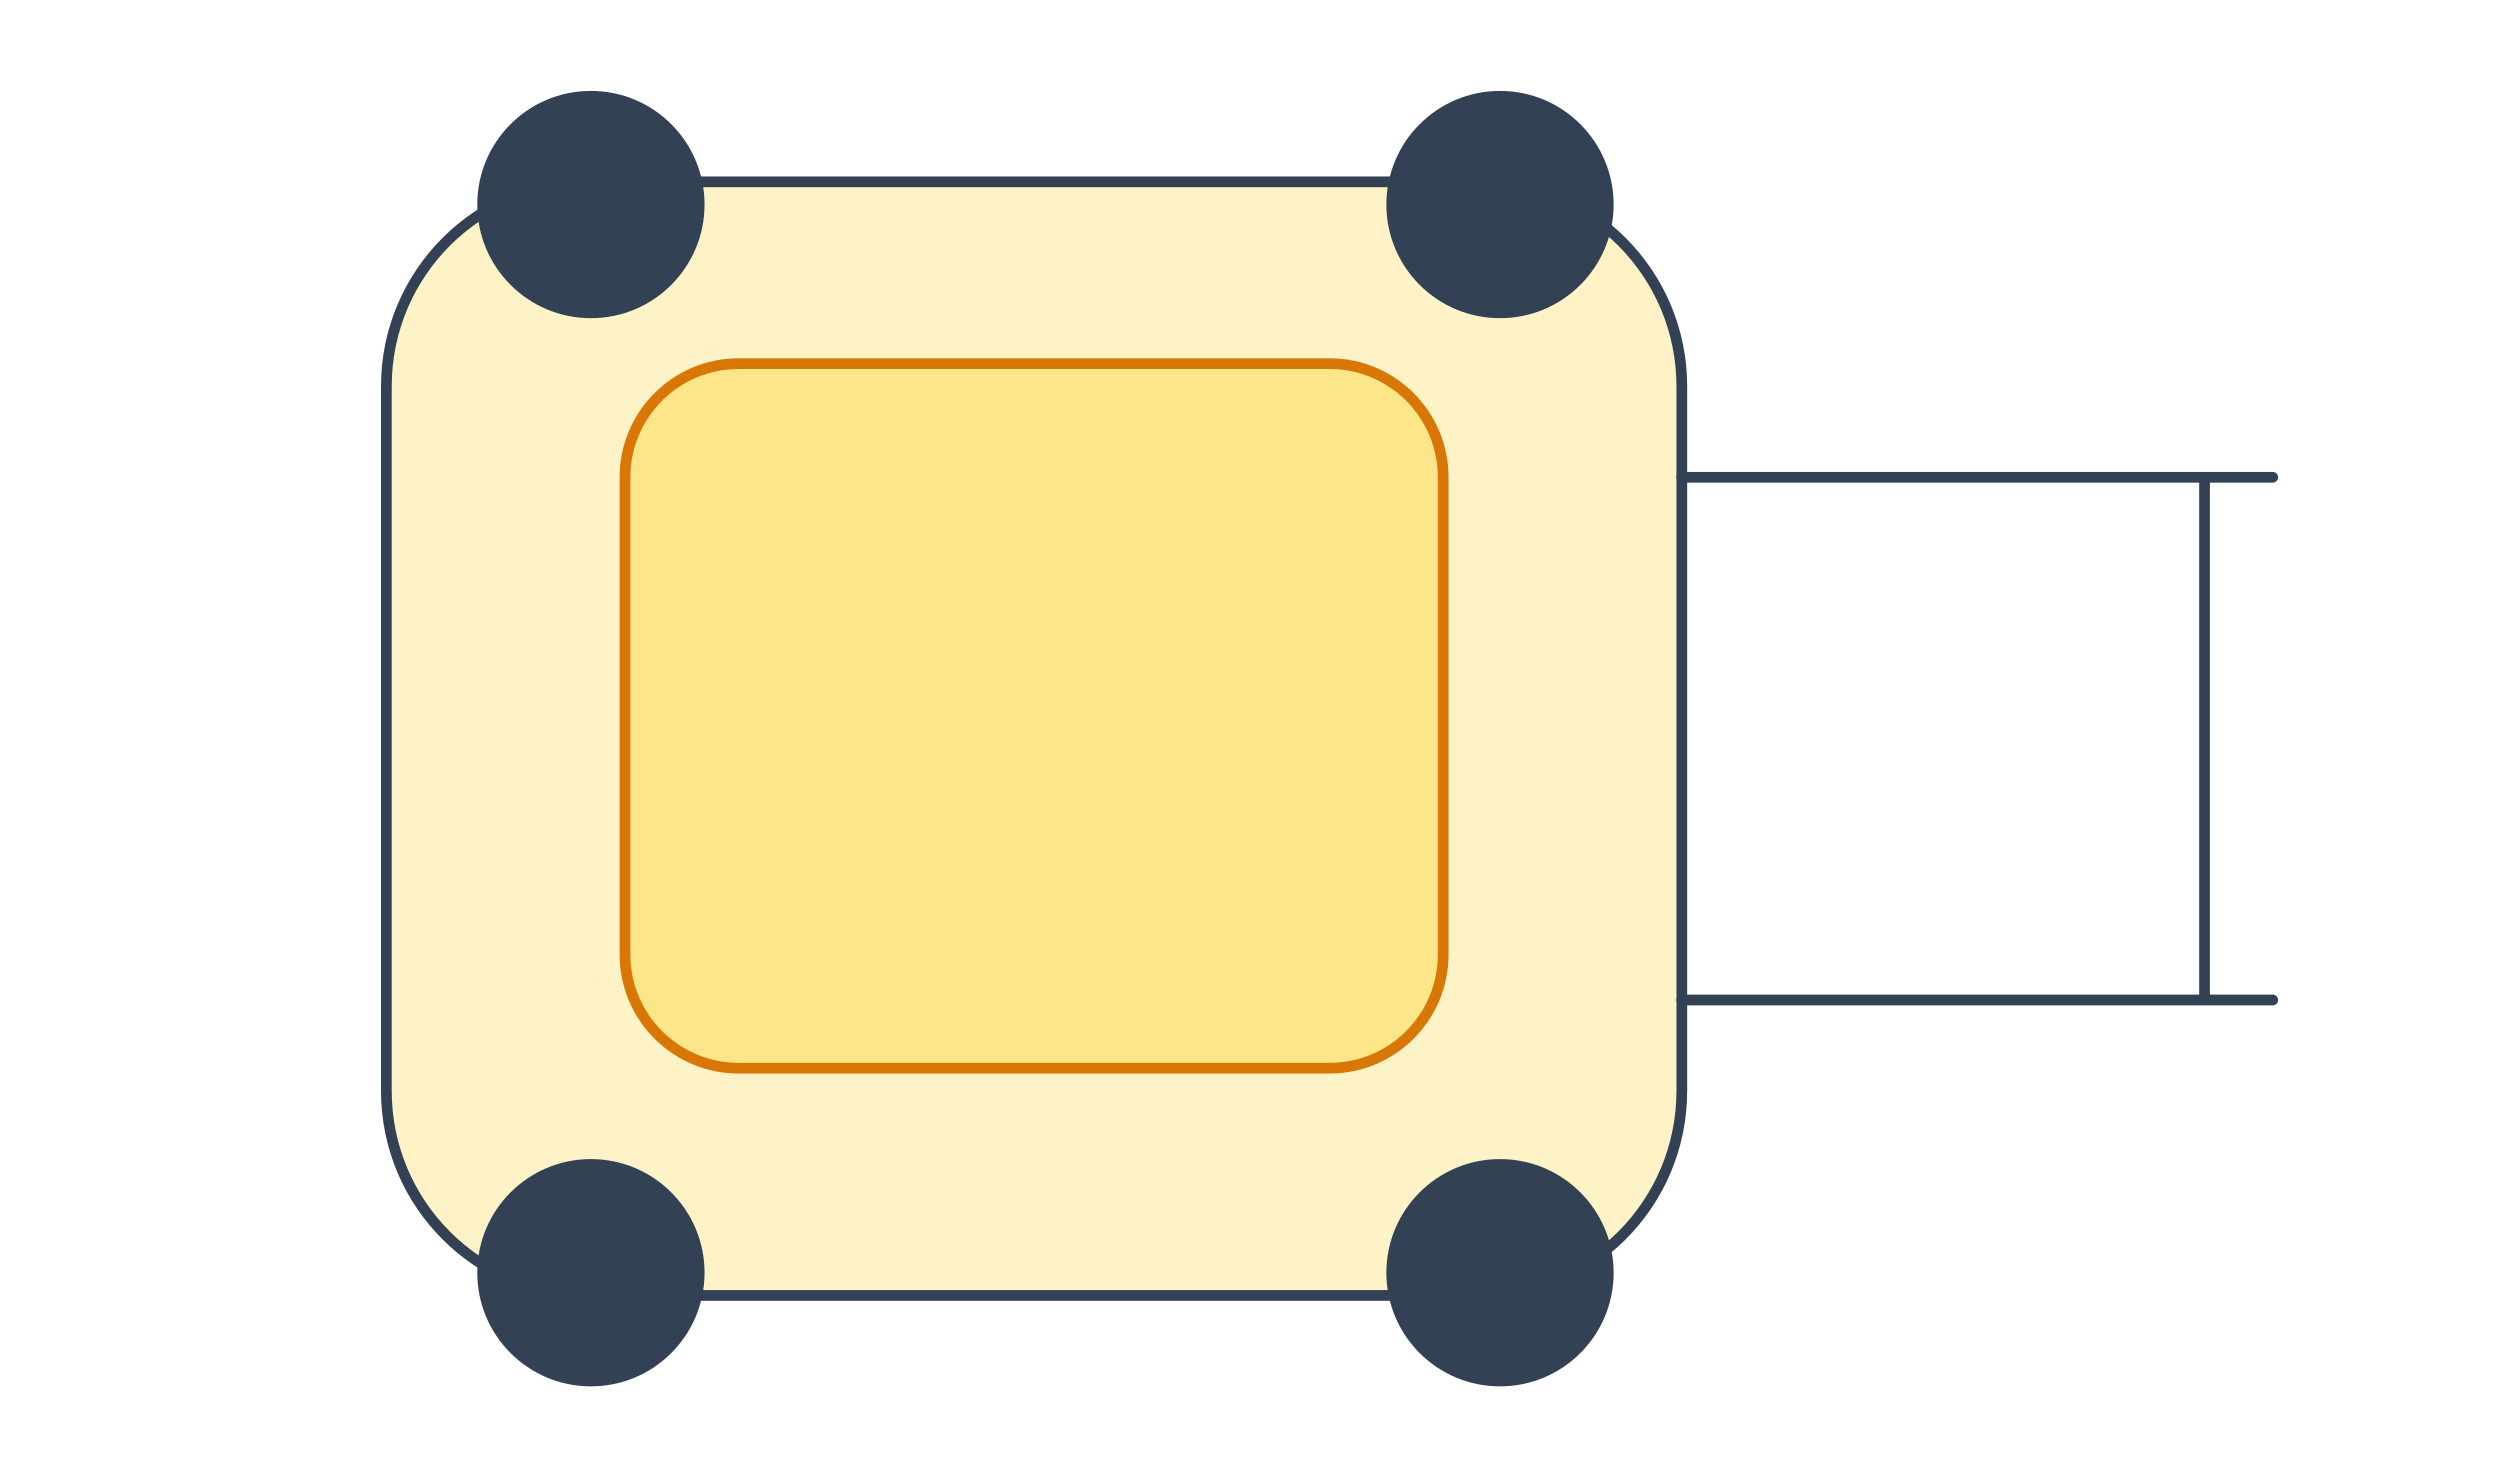
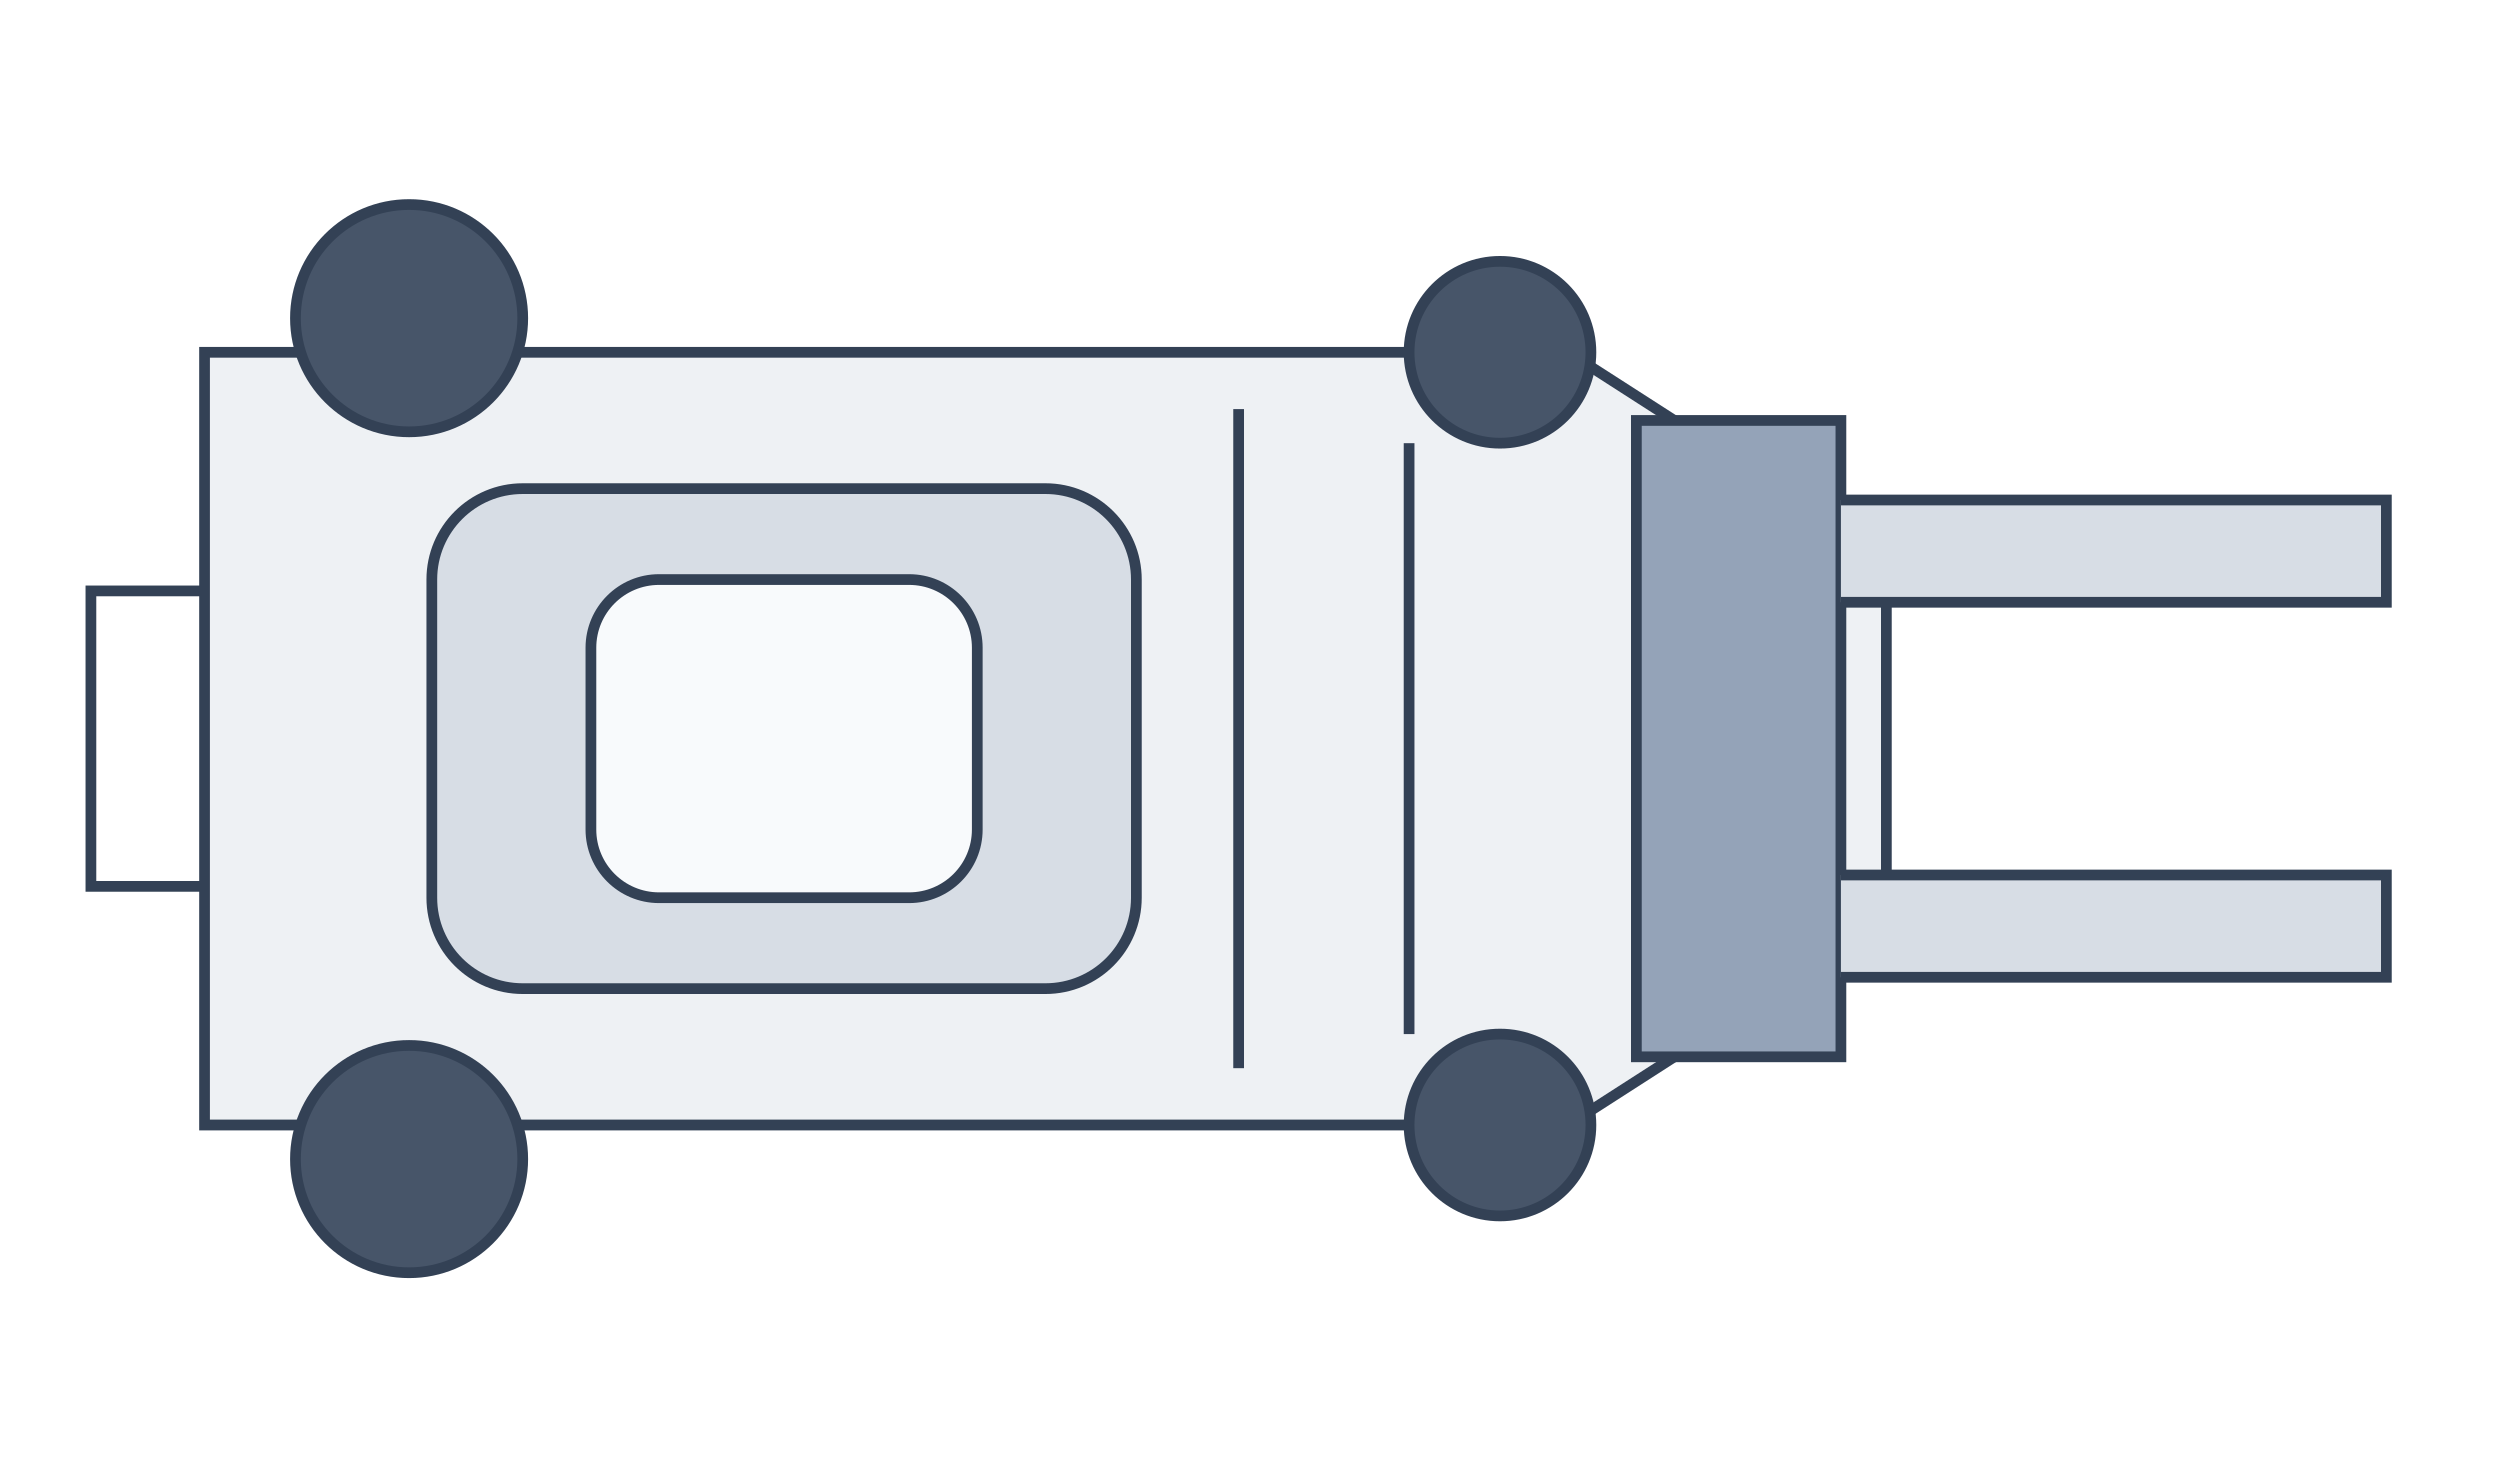
<svg xmlns="http://www.w3.org/2000/svg" viewBox="0 0 220 130" role="img" aria-label="Empilhadeira vista de cima">
  <style>[stroke]{stroke-width:.25mm!important;vector-effect:non-scaling-stroke}</style>
-   <rect x="34" y="16" width="114" height="98" rx="18" fill="#fef3c7" stroke="#334155" stroke-width="6" />
-   <rect x="55" y="32" width="72" height="62" rx="10" fill="#fde68a" stroke="#d97706" stroke-width="4" />
-   <circle cx="52" cy="18" r="10" fill="#334155" />
-   <circle cx="52" cy="112" r="10" fill="#334155" />
-   <circle cx="132" cy="18" r="10" fill="#334155" />
-   <circle cx="132" cy="112" r="10" fill="#334155" />
-   <path d="M148 42h52M148 88h52M194 42v46" fill="none" stroke="#334155" stroke-width="7" stroke-linecap="round" />
+   <g stroke="#334155">
+     <path d="M18 31h120l28 18v32l-28 18H18z" fill="#eef1f4" />
+     <rect x="38" y="43" width="62" height="44" rx="8" fill="#d7dde5" />
+     <rect x="52" y="51" width="34" height="28" rx="6" fill="#f8fafc" />
+     <path d="M109 36v58M124 39v52" fill="none" />
+     <rect x="144" y="37" width="18" height="56" fill="#94a3b8" />
+     <path d="M162 44h48v9h-48M162 77h48v9h-48" fill="#d7dde5" />
+     <circle cx="36" cy="28" r="10" fill="#475569" />
+     <circle cx="36" cy="102" r="10" fill="#475569" />
+     <circle cx="132" cy="31" r="8" fill="#475569" />
+     <circle cx="132" cy="99" r="8" fill="#475569" />
+     <path d="M18 52H8v26h10" fill="none" />
+   </g>
</svg>
